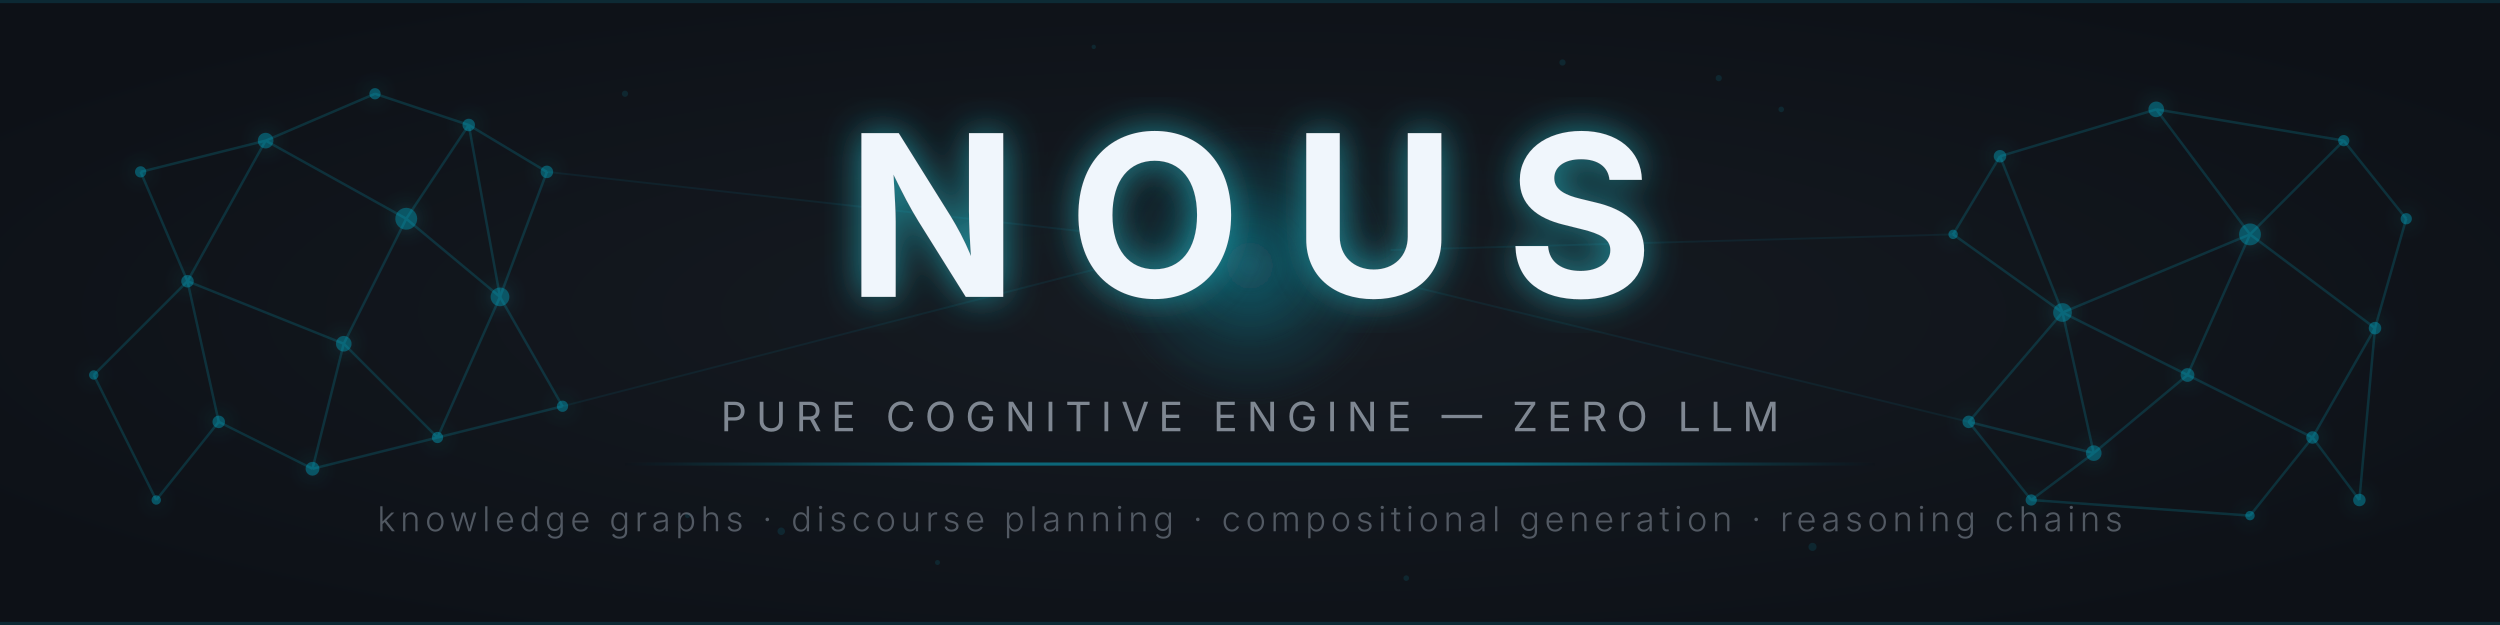
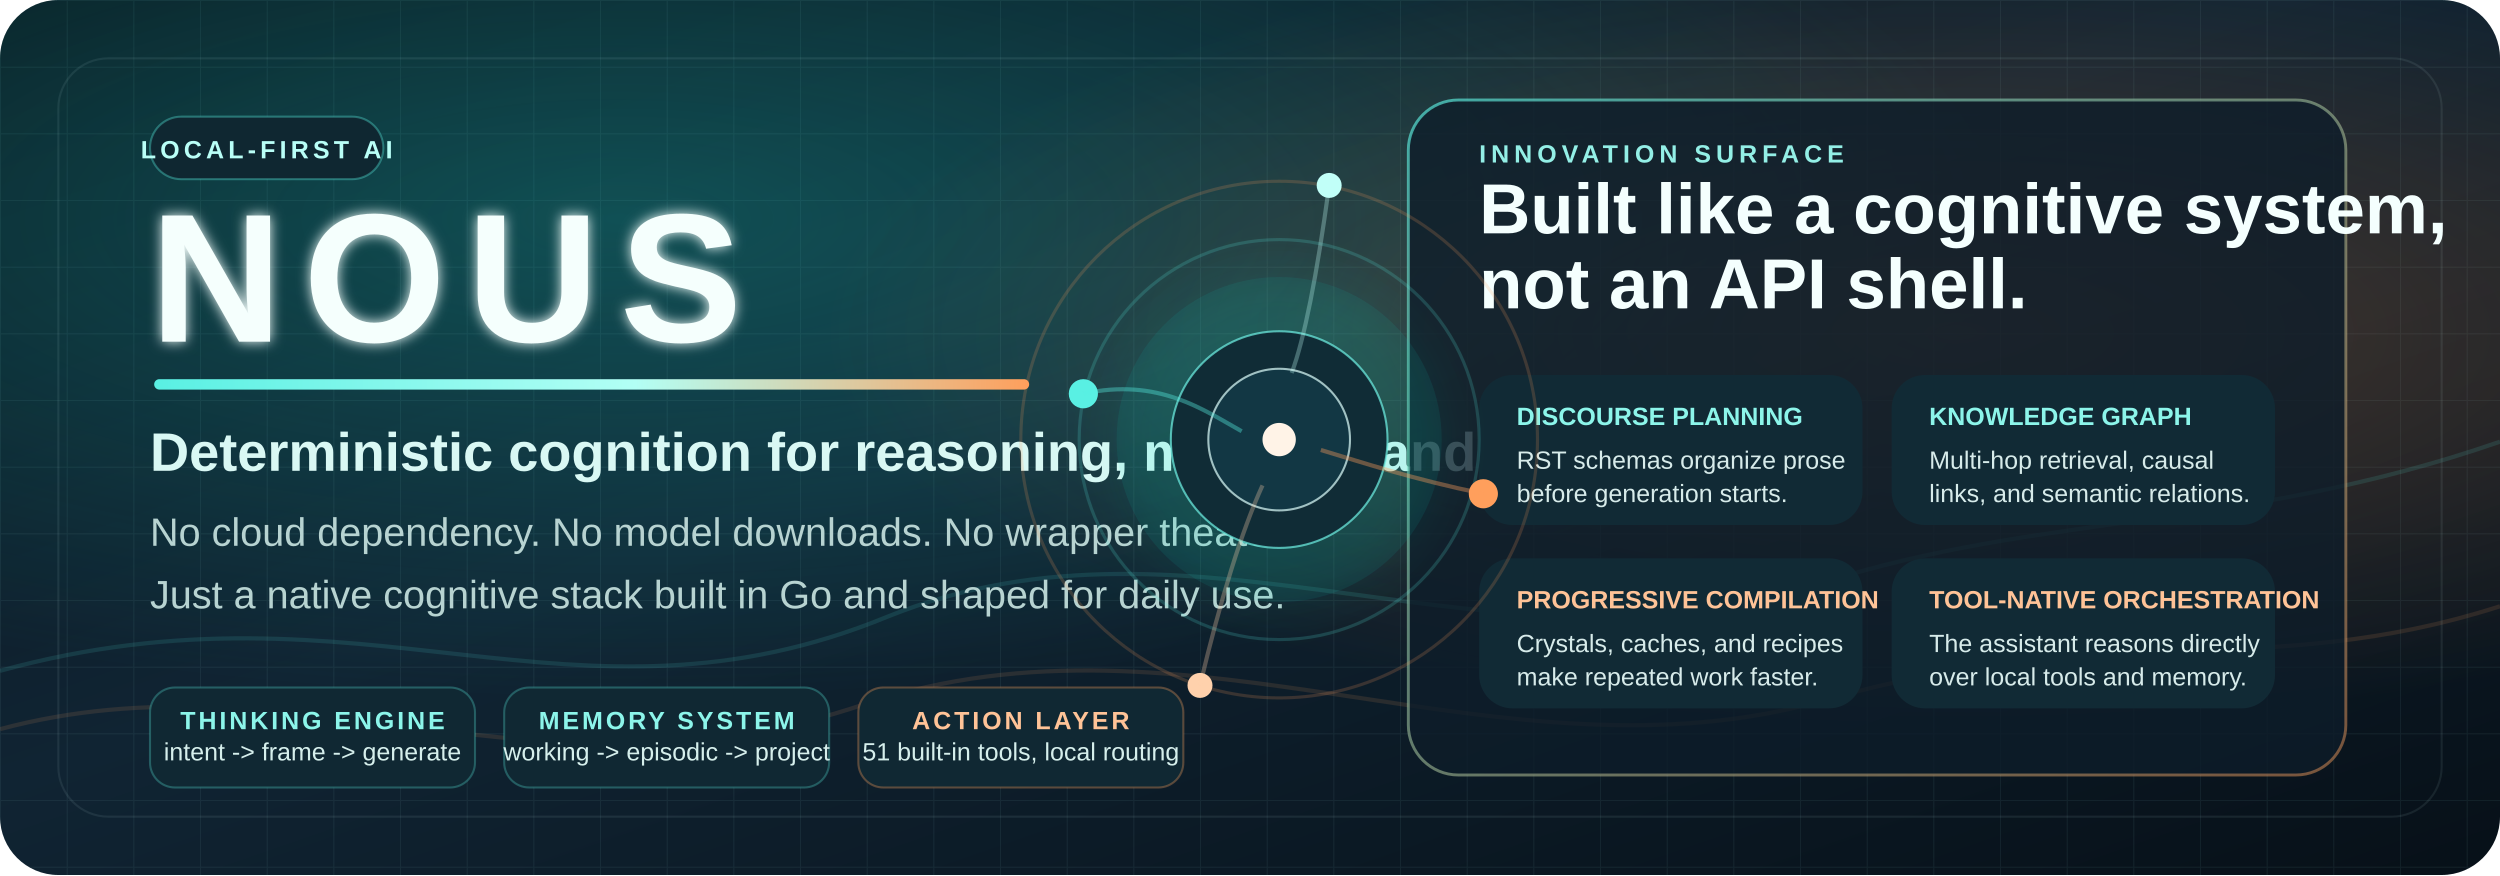
- <svg xmlns="http://www.w3.org/2000/svg" width="800" height="200" viewBox="0 0 800 200">
+ <svg xmlns="http://www.w3.org/2000/svg" width="1200" height="420" viewBox="0 0 1200 420" role="img" aria-labelledby="title desc">
  <defs>
-     <filter id="textGlow" x="-20%" y="-20%" width="140%" height="140%">
-       <feGaussianBlur in="SourceGraphic" stdDeviation="6" result="blur" />
-       <feColorMatrix in="blur" type="matrix" values="0 0 0 0 0.024                 0 0 0 0 0.714                 0 0 0 0 0.831                 0 0 0 0.6 0" result="glow" />
+     <linearGradient id="bg" x1="0%" y1="0%" x2="100%" y2="100%">
+       <stop offset="0%" stop-color="#09141c" />
+       <stop offset="45%" stop-color="#102433" />
+       <stop offset="100%" stop-color="#071018" />
+     </linearGradient>
+     <radialGradient id="auroraLeft" cx="25%" cy="25%" r="55%">
+       <stop offset="0%" stop-color="#19d3c5" stop-opacity="0.28" />
+       <stop offset="100%" stop-color="#19d3c5" stop-opacity="0" />
+     </radialGradient>
+     <radialGradient id="auroraRight" cx="78%" cy="38%" r="45%">
+       <stop offset="0%" stop-color="#ff8a3d" stop-opacity="0.24" />
+       <stop offset="100%" stop-color="#ff8a3d" stop-opacity="0" />
+     </radialGradient>
+     <linearGradient id="panelStroke" x1="0%" y1="0%" x2="100%" y2="100%">
+       <stop offset="0%" stop-color="#59f0e3" stop-opacity="0.65" />
+       <stop offset="100%" stop-color="#ff9f5c" stop-opacity="0.45" />
+     </linearGradient>
+     <linearGradient id="accent" x1="0%" y1="0%" x2="100%" y2="0%">
+       <stop offset="0%" stop-color="#59f0e3" />
+       <stop offset="55%" stop-color="#b2fff5" />
+       <stop offset="100%" stop-color="#ff9f5c" />
+     </linearGradient>
+     <filter id="softGlow" x="-40%" y="-40%" width="180%" height="180%">
+       <feGaussianBlur stdDeviation="12" result="blur" />
      <feMerge>
-         <feMergeNode in="glow" />
+         <feMergeNode in="blur" />
        <feMergeNode in="SourceGraphic" />
      </feMerge>
    </filter>
-     <filter id="nodeGlow" x="-50%" y="-50%" width="200%" height="200%">
+     <filter id="textGlow" x="-20%" y="-20%" width="140%" height="140%">
      <feGaussianBlur stdDeviation="3" result="blur" />
-       <feColorMatrix in="blur" type="matrix" values="0 0 0 0 0.024                 0 0 0 0 0.714                 0 0 0 0 0.831                 0 0 0 0.5 0" result="glow" />
      <feMerge>
-         <feMergeNode in="glow" />
+         <feMergeNode in="blur" />
        <feMergeNode in="SourceGraphic" />
      </feMerge>
    </filter>
-     <filter id="coreGlow" x="-100%" y="-100%" width="300%" height="300%">
-       <feGaussianBlur stdDeviation="8" result="blur" />
-       <feColorMatrix in="blur" type="matrix" values="0 0 0 0 0.024                 0 0 0 0 0.714                 0 0 0 0 0.831                 0 0 0 0.4 0" result="glow" />
-       <feMerge>
-         <feMergeNode in="glow" />
-         <feMergeNode in="SourceGraphic" />
-       </feMerge>
-     </filter>
-     <radialGradient id="bgGrad" cx="50%" cy="50%" r="60%">
-       <stop offset="0%" stop-color="#161b22" />
-       <stop offset="100%" stop-color="#0d1117" />
-     </radialGradient>
-     <linearGradient id="lineGrad" x1="0%" y1="0%" x2="100%" y2="0%">
-       <stop offset="0%" stop-color="#0d1117" />
-       <stop offset="30%" stop-color="#06b6d4" />
-       <stop offset="70%" stop-color="#06b6d4" />
-       <stop offset="100%" stop-color="#0d1117" />
-     </linearGradient>
-     <radialGradient id="pulseGrad" cx="50%" cy="50%" r="50%">
-       <stop offset="0%" stop-color="#06b6d4" stop-opacity="0.3" />
-       <stop offset="60%" stop-color="#06b6d4" stop-opacity="0.08" />
-       <stop offset="100%" stop-color="#06b6d4" stop-opacity="0" />
-     </radialGradient>
+     <pattern id="grid" width="32" height="32" patternUnits="userSpaceOnUse">
+       <path d="M 32 0 L 0 0 0 32" fill="none" stroke="#8ecfc9" stroke-opacity="0.08" stroke-width="1" />
+     </pattern>
  </defs>
-   <rect width="800" height="200" fill="url(#bgGrad)" />
-   <g opacity="0.4" filter="url(#nodeGlow)">
-     <circle cx="85" cy="45" r="2.5" fill="#06b6d4" />
-     <circle cx="130" cy="70" r="3.5" fill="#06b6d4" />
-     <circle cx="60" cy="90" r="2" fill="#06b6d4" />
-     <circle cx="110" cy="110" r="2.5" fill="#06b6d4" />
-     <circle cx="150" cy="40" r="2" fill="#06b6d4" />
-     <circle cx="45" cy="55" r="1.8" fill="#06b6d4" />
-     <circle cx="100" cy="150" r="2.2" fill="#06b6d4" />
-     <circle cx="140" cy="140" r="1.8" fill="#06b6d4" />
-     <circle cx="70" cy="135" r="2" fill="#06b6d4" />
-     <circle cx="160" cy="95" r="3" fill="#06b6d4" />
-     <circle cx="50" cy="160" r="1.5" fill="#06b6d4" />
-     <circle cx="120" cy="30" r="1.8" fill="#06b6d4" />
-     <circle cx="175" cy="55" r="2" fill="#06b6d4" />
-     <circle cx="180" cy="130" r="1.8" fill="#06b6d4" />
-     <circle cx="30" cy="120" r="1.5" fill="#06b6d4" />
+   <rect width="1200" height="420" rx="28" fill="url(#bg)" />
+   <rect width="1200" height="420" rx="28" fill="url(#grid)" />
+   <rect width="1200" height="420" rx="28" fill="url(#auroraLeft)" />
+   <rect width="1200" height="420" rx="28" fill="url(#auroraRight)" />
+   <g opacity="0.12">
+     <path d="M0 322 C175 274 275 358 426 296 C575 236 718 332 874 280 C980 246 1076 255 1200 212" fill="none" stroke="#59f0e3" stroke-width="2" />
+     <path d="M0 350 C142 312 259 391 415 338 C571 286 721 380 876 336 C1010 298 1088 327 1200 291" fill="none" stroke="#ff9f5c" stroke-width="2" />
  </g>
-   <g opacity="0.18" stroke="#06b6d4" stroke-width="0.8">
-     <line x1="85" y1="45" x2="130" y2="70" />
-     <line x1="85" y1="45" x2="60" y2="90" />
-     <line x1="130" y1="70" x2="110" y2="110" />
-     <line x1="60" y1="90" x2="110" y2="110" />
-     <line x1="150" y1="40" x2="130" y2="70" />
-     <line x1="45" y1="55" x2="85" y2="45" />
-     <line x1="45" y1="55" x2="60" y2="90" />
-     <line x1="110" y1="110" x2="100" y2="150" />
-     <line x1="110" y1="110" x2="140" y2="140" />
-     <line x1="100" y1="150" x2="70" y2="135" />
-     <line x1="70" y1="135" x2="60" y2="90" />
-     <line x1="140" y1="140" x2="160" y2="95" />
-     <line x1="160" y1="95" x2="130" y2="70" />
-     <line x1="50" y1="160" x2="70" y2="135" />
-     <line x1="120" y1="30" x2="150" y2="40" />
-     <line x1="120" y1="30" x2="85" y2="45" />
-     <line x1="100" y1="150" x2="140" y2="140" />
-     <line x1="150" y1="40" x2="160" y2="95" />
-     <line x1="175" y1="55" x2="150" y2="40" />
-     <line x1="175" y1="55" x2="160" y2="95" />
-     <line x1="180" y1="130" x2="160" y2="95" />
-     <line x1="180" y1="130" x2="140" y2="140" />
-     <line x1="30" y1="120" x2="60" y2="90" />
-     <line x1="30" y1="120" x2="50" y2="160" />
+   <g transform="translate(72 56)">
+     <rect x="0" y="0" width="112" height="30" rx="15" fill="#0f2731" stroke="#59f0e3" stroke-opacity="0.35" />
+     <text x="56" y="20" text-anchor="middle" font-family="Segoe UI, Arial, sans-serif" font-size="12" font-weight="700" letter-spacing="2" fill="#b9fff7">LOCAL-FIRST AI</text>
+     <text x="0" y="108" font-family="Segoe UI, Arial, sans-serif" font-size="88" font-weight="800" letter-spacing="10" fill="#f5fffd" filter="url(#textGlow)">NOUS</text>
+     <rect x="2" y="126" width="420" height="5" rx="2.5" fill="url(#accent)" />
+     <text x="0" y="170" font-family="Segoe UI, Arial, sans-serif" font-size="26" font-weight="700" fill="#d9f8f4">Deterministic cognition for reasoning, memory, and action.</text>
+     <text x="0" y="206" font-family="Segoe UI, Arial, sans-serif" font-size="19" fill="#b7d3d1">No cloud dependency. No model downloads. No wrapper theater.</text>
+     <text x="0" y="236" font-family="Segoe UI, Arial, sans-serif" font-size="19" fill="#b7d3d1">Just a native cognitive stack built in Go and shaped for daily use.</text>
+     <g transform="translate(0 274)">
+       <rect x="0" y="0" width="156" height="48" rx="12" fill="#102833" stroke="#59f0e3" stroke-opacity="0.28" />
+       <rect x="170" y="0" width="156" height="48" rx="12" fill="#102833" stroke="#59f0e3" stroke-opacity="0.28" />
+       <rect x="340" y="0" width="156" height="48" rx="12" fill="#102833" stroke="#ff9f5c" stroke-opacity="0.32" />
+       <text x="78" y="20" text-anchor="middle" font-family="Segoe UI, Arial, sans-serif" font-size="12" font-weight="700" letter-spacing="1.4" fill="#8cf5ea">THINKING ENGINE</text>
+       <text x="78" y="35" text-anchor="middle" font-family="Segoe UI, Arial, sans-serif" font-size="12" fill="#d6efec">intent -&gt; frame -&gt; generate</text>
+       <text x="248" y="20" text-anchor="middle" font-family="Segoe UI, Arial, sans-serif" font-size="12" font-weight="700" letter-spacing="1.4" fill="#8cf5ea">MEMORY SYSTEM</text>
+       <text x="248" y="35" text-anchor="middle" font-family="Segoe UI, Arial, sans-serif" font-size="12" fill="#d6efec">working -&gt; episodic -&gt; project</text>
+       <text x="418" y="20" text-anchor="middle" font-family="Segoe UI, Arial, sans-serif" font-size="12" font-weight="700" letter-spacing="1.4" fill="#ffc397">ACTION LAYER</text>
+       <text x="418" y="35" text-anchor="middle" font-family="Segoe UI, Arial, sans-serif" font-size="12" fill="#d6efec">51 built-in tools, local routing</text>
+     </g>
  </g>
-   <g opacity="0.4" filter="url(#nodeGlow)">
-     <circle cx="640" cy="50" r="2" fill="#06b6d4" />
-     <circle cx="690" cy="35" r="2.5" fill="#06b6d4" />
-     <circle cx="720" cy="75" r="3.5" fill="#06b6d4" />
-     <circle cx="660" cy="100" r="3" fill="#06b6d4" />
-     <circle cx="750" cy="45" r="1.8" fill="#06b6d4" />
-     <circle cx="700" cy="120" r="2.2" fill="#06b6d4" />
-     <circle cx="740" cy="140" r="2" fill="#06b6d4" />
-     <circle cx="670" cy="145" r="2.5" fill="#06b6d4" />
-     <circle cx="760" cy="105" r="2" fill="#06b6d4" />
-     <circle cx="650" cy="160" r="1.8" fill="#06b6d4" />
-     <circle cx="720" cy="165" r="1.5" fill="#06b6d4" />
-     <circle cx="755" cy="160" r="2" fill="#06b6d4" />
-     <circle cx="625" cy="75" r="1.5" fill="#06b6d4" />
-     <circle cx="770" cy="70" r="1.8" fill="#06b6d4" />
-     <circle cx="630" cy="135" r="2" fill="#06b6d4" />
+   <g transform="translate(676 48)">
+     <rect x="0" y="0" width="450" height="324" rx="24" fill="#0d1d29" fill-opacity="0.78" stroke="url(#panelStroke)" stroke-width="1.4" />
+     <g transform="translate(34 30)">
+       <text x="0" y="0" font-family="Segoe UI, Arial, sans-serif" font-size="12" font-weight="700" letter-spacing="2.4" fill="#93efe6">INNOVATION SURFACE</text>
+       <text x="0" y="34" font-family="Segoe UI, Arial, sans-serif" font-size="34" font-weight="700" fill="#f4fffe">Built like a cognitive system,</text>
+       <text x="0" y="70" font-family="Segoe UI, Arial, sans-serif" font-size="34" font-weight="700" fill="#f4fffe">not an API shell.</text>
+       <g transform="translate(0 102)">
+         <rect x="0" y="0" width="184" height="72" rx="16" fill="#112a35" />
+         <rect x="198" y="0" width="184" height="72" rx="16" fill="#112a35" />
+         <rect x="0" y="88" width="184" height="72" rx="16" fill="#112a35" />
+         <rect x="198" y="88" width="184" height="72" rx="16" fill="#112a35" />
+         <text x="18" y="24" font-family="Segoe UI, Arial, sans-serif" font-size="12" font-weight="700" fill="#8cf5ea">DISCOURSE PLANNING</text>
+         <text x="18" y="45" font-family="Segoe UI, Arial, sans-serif" font-size="12" fill="#d7ebea">RST schemas organize prose</text>
+         <text x="18" y="61" font-family="Segoe UI, Arial, sans-serif" font-size="12" fill="#d7ebea">before generation starts.</text>
+         <text x="216" y="24" font-family="Segoe UI, Arial, sans-serif" font-size="12" font-weight="700" fill="#8cf5ea">KNOWLEDGE GRAPH</text>
+         <text x="216" y="45" font-family="Segoe UI, Arial, sans-serif" font-size="12" fill="#d7ebea">Multi-hop retrieval, causal</text>
+         <text x="216" y="61" font-family="Segoe UI, Arial, sans-serif" font-size="12" fill="#d7ebea">links, and semantic relations.</text>
+         <text x="18" y="112" font-family="Segoe UI, Arial, sans-serif" font-size="12" font-weight="700" fill="#ffc397">PROGRESSIVE COMPILATION</text>
+         <text x="18" y="133" font-family="Segoe UI, Arial, sans-serif" font-size="12" fill="#d7ebea">Crystals, caches, and recipes</text>
+         <text x="18" y="149" font-family="Segoe UI, Arial, sans-serif" font-size="12" fill="#d7ebea">make repeated work faster.</text>
+         <text x="216" y="112" font-family="Segoe UI, Arial, sans-serif" font-size="12" font-weight="700" fill="#ffc397">TOOL-NATIVE ORCHESTRATION</text>
+         <text x="216" y="133" font-family="Segoe UI, Arial, sans-serif" font-size="12" fill="#d7ebea">The assistant reasons directly</text>
+         <text x="216" y="149" font-family="Segoe UI, Arial, sans-serif" font-size="12" fill="#d7ebea">over local tools and memory.</text>
+       </g>
+     </g>
  </g>
-   <g opacity="0.18" stroke="#06b6d4" stroke-width="0.8">
-     <line x1="640" y1="50" x2="690" y2="35" />
-     <line x1="690" y1="35" x2="720" y2="75" />
-     <line x1="640" y1="50" x2="660" y2="100" />
-     <line x1="720" y1="75" x2="660" y2="100" />
-     <line x1="750" y1="45" x2="720" y2="75" />
-     <line x1="750" y1="45" x2="690" y2="35" />
-     <line x1="720" y1="75" x2="700" y2="120" />
-     <line x1="660" y1="100" x2="700" y2="120" />
-     <line x1="700" y1="120" x2="740" y2="140" />
-     <line x1="700" y1="120" x2="670" y2="145" />
-     <line x1="660" y1="100" x2="670" y2="145" />
-     <line x1="740" y1="140" x2="760" y2="105" />
-     <line x1="760" y1="105" x2="720" y2="75" />
-     <line x1="670" y1="145" x2="650" y2="160" />
-     <line x1="740" y1="140" x2="720" y2="165" />
-     <line x1="740" y1="140" x2="755" y2="160" />
-     <line x1="755" y1="160" x2="760" y2="105" />
-     <line x1="650" y1="160" x2="720" y2="165" />
-     <line x1="625" y1="75" x2="640" y2="50" />
-     <line x1="625" y1="75" x2="660" y2="100" />
-     <line x1="770" y1="70" x2="750" y2="45" />
-     <line x1="770" y1="70" x2="760" y2="105" />
-     <line x1="630" y1="135" x2="660" y2="100" />
-     <line x1="630" y1="135" x2="670" y2="145" />
-     <line x1="630" y1="135" x2="650" y2="160" />
+   <g transform="translate(614 211)">
+     <circle cx="0" cy="0" r="78" fill="#1ee3d1" fill-opacity="0.08" filter="url(#softGlow)" />
+     <circle cx="0" cy="0" r="52" fill="#102c36" stroke="#6ff3e6" stroke-opacity="0.7" />
+     <circle cx="0" cy="0" r="34" fill="#123744" stroke="#dffffc" stroke-opacity="0.7" />
+     <circle cx="0" cy="0" r="8" fill="#fff3e7" />
+     <circle cx="0" cy="0" r="96" fill="none" stroke="#59f0e3" stroke-opacity="0.18" stroke-width="1.5" />
+     <circle cx="0" cy="0" r="124" fill="none" stroke="#ff9f5c" stroke-opacity="0.18" stroke-width="1.5" />
+     <circle cx="-94" cy="-22" r="7" fill="#59f0e3" />
+     <circle cx="98" cy="26" r="7" fill="#ff9f5c" />
+     <circle cx="24" cy="-122" r="6" fill="#c1fff8" />
+     <circle cx="-38" cy="118" r="6" fill="#ffd1ac" />
+     <path d="M-94 -22 C-58 -30 -36 -14 -18 -4" fill="none" stroke="#59f0e3" stroke-opacity="0.38" stroke-width="2" />
+     <path d="M24 -122 C18 -78 12 -48 6 -32" fill="none" stroke="#c1fff8" stroke-opacity="0.3" stroke-width="2" />
+     <path d="M98 26 C64 19 40 11 20 5" fill="none" stroke="#ff9f5c" stroke-opacity="0.38" stroke-width="2" />
+     <path d="M-38 118 C-28 76 -18 44 -8 22" fill="none" stroke="#ffd1ac" stroke-opacity="0.3" stroke-width="2" />
  </g>
-   <circle cx="400" cy="85" r="45" fill="url(#pulseGrad)" filter="url(#coreGlow)" />
-   <g opacity="0.12">
-     <circle cx="200" cy="30" r="1" fill="#06b6d4" />
-     <circle cx="250" cy="170" r="1.2" fill="#06b6d4" />
-     <circle cx="550" cy="25" r="1" fill="#06b6d4" />
-     <circle cx="580" cy="175" r="1.3" fill="#06b6d4" />
-     <circle cx="300" cy="180" r="0.8" fill="#06b6d4" />
-     <circle cx="500" cy="20" r="1" fill="#06b6d4" />
-     <circle cx="220" cy="165" r="0.8" fill="#06b6d4" />
-     <circle cx="570" cy="35" r="0.9" fill="#06b6d4" />
-     <circle cx="350" cy="15" r="0.7" fill="#06b6d4" />
-     <circle cx="450" cy="185" r="0.9" fill="#06b6d4" />
-   </g>
-   <g opacity="0.08" stroke="#06b6d4" stroke-width="0.6">
-     <line x1="180" y1="130" x2="355" y2="85" />
-     <line x1="175" y1="55" x2="355" y2="75" />
-     <line x1="625" y1="75" x2="445" y2="80" />
-     <line x1="630" y1="135" x2="445" y2="90" />
-   </g>
-   <rect x="200" y="148" width="400" height="1" fill="url(#lineGrad)" opacity="0.5" />
-   <text x="400" y="95" text-anchor="middle" font-family="'SF Pro Display', 'Inter', 'Segoe UI', 'Helvetica Neue', Arial, sans-serif" font-size="72" font-weight="700" letter-spacing="16" fill="#f0f6fc" filter="url(#textGlow)">NOUS</text>
-   <text x="400" y="138" text-anchor="middle" font-family="'SF Pro Text', 'Inter', 'Segoe UI', 'Helvetica Neue', Arial, sans-serif" font-size="13" font-weight="400" letter-spacing="3" fill="#8b949e" opacity="0.9">PURE COGNITIVE ENGINE — ZERO LLM</text>
-   <text x="400" y="170" text-anchor="middle" font-family="'SF Pro Text', 'Inter', 'Segoe UI', 'Helvetica Neue', Arial, sans-serif" font-size="11" font-weight="300" letter-spacing="1.5" fill="#6e7681" opacity="0.7">knowledge graphs · discourse planning · compositional generation · reasoning chains</text>
-   <rect x="0" y="0" width="800" height="1" fill="#06b6d4" opacity="0.15" />
-   <rect x="0" y="199" width="800" height="1" fill="#06b6d4" opacity="0.15" />
+   <rect x="28" y="28" width="1144" height="364" rx="24" fill="none" stroke="#d7fffb" stroke-opacity="0.08" />
</svg>
